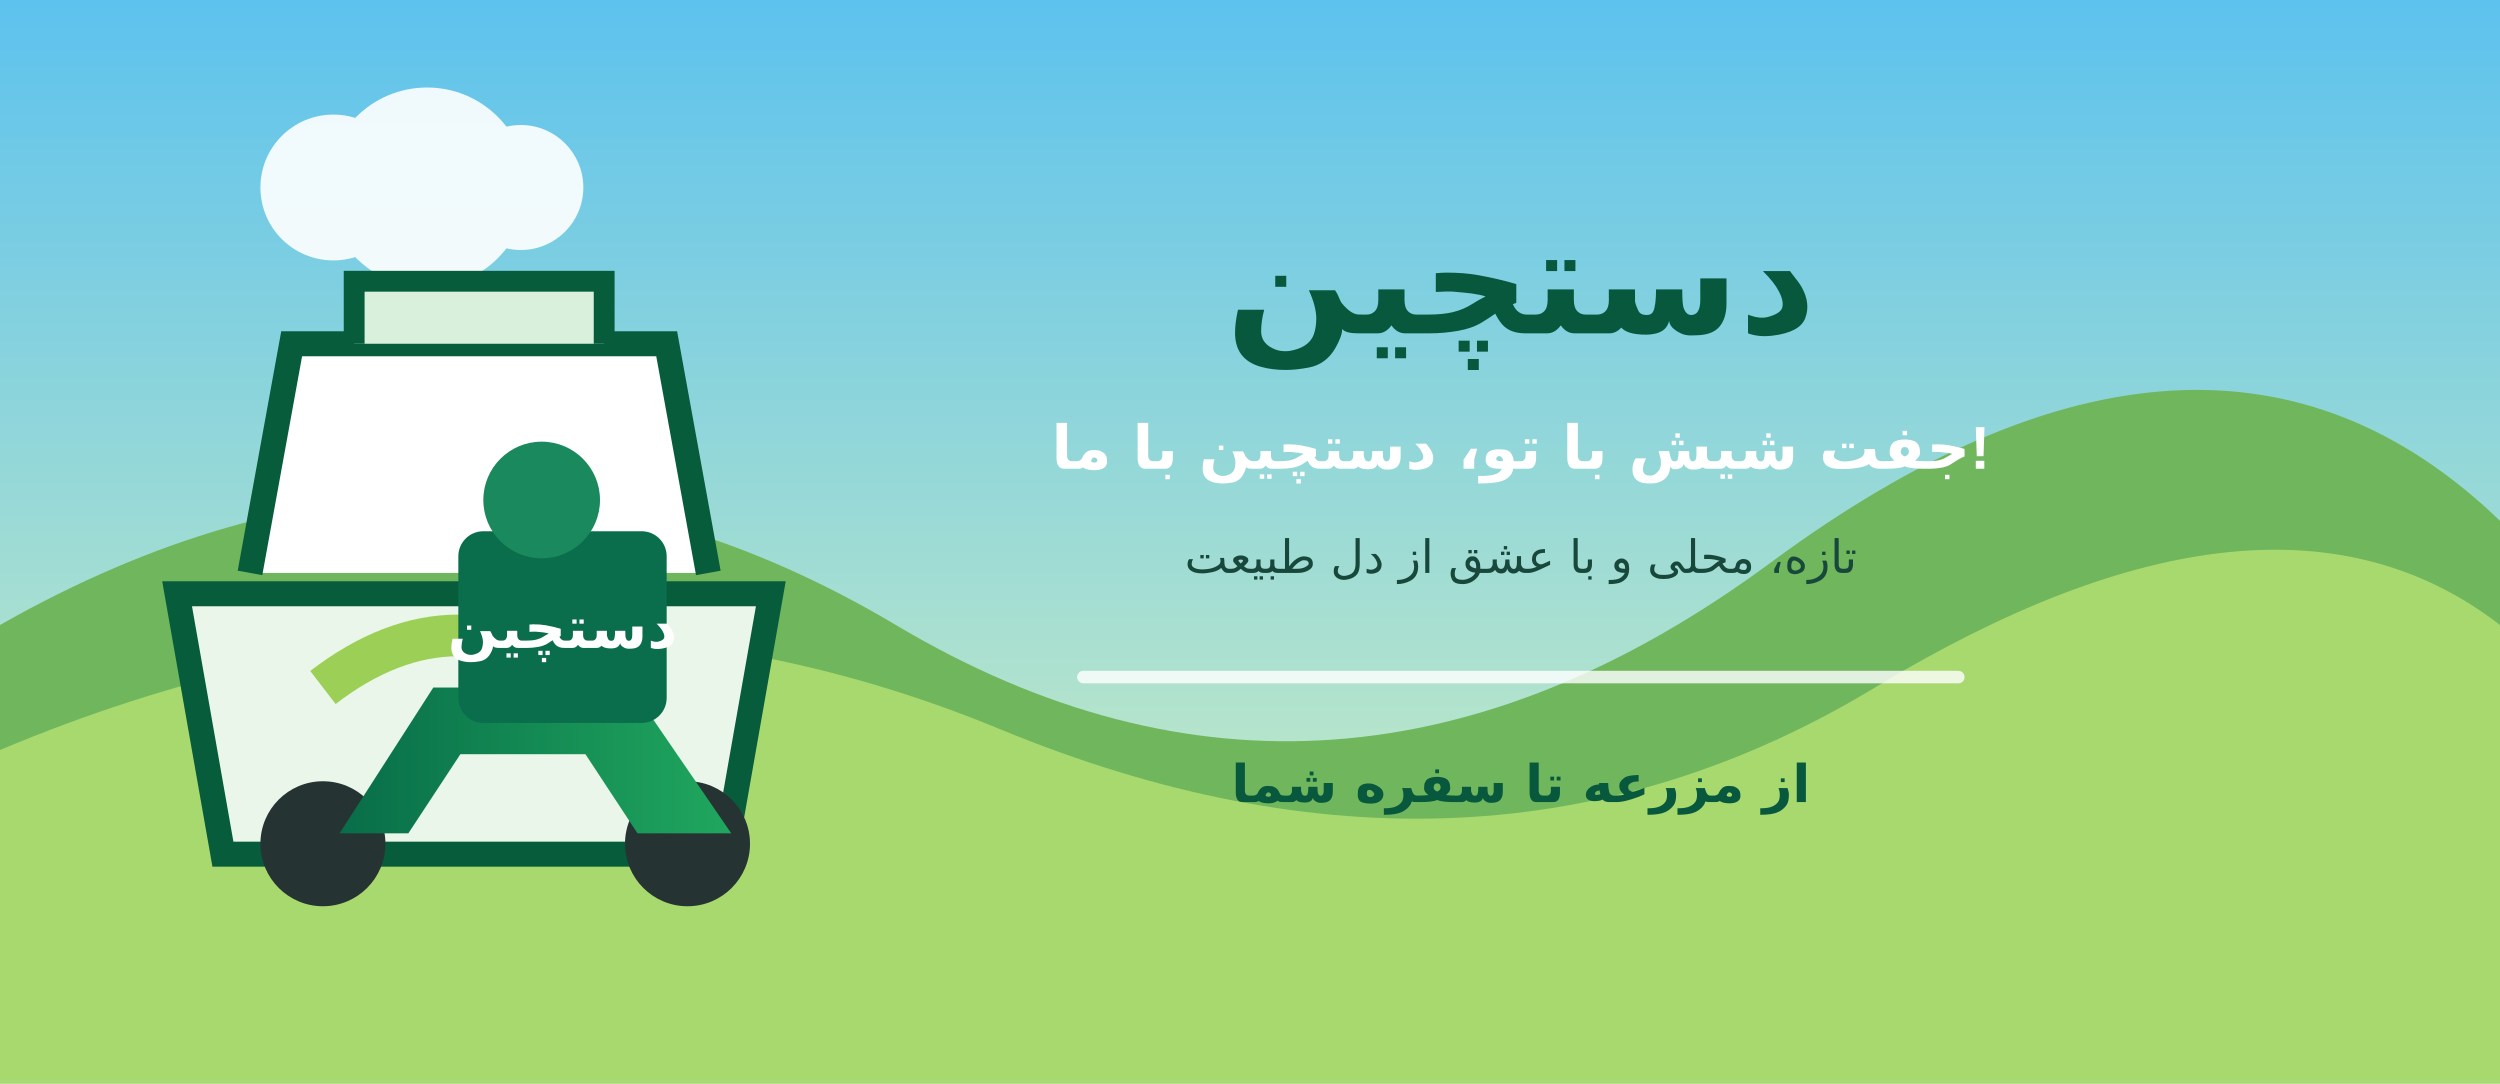
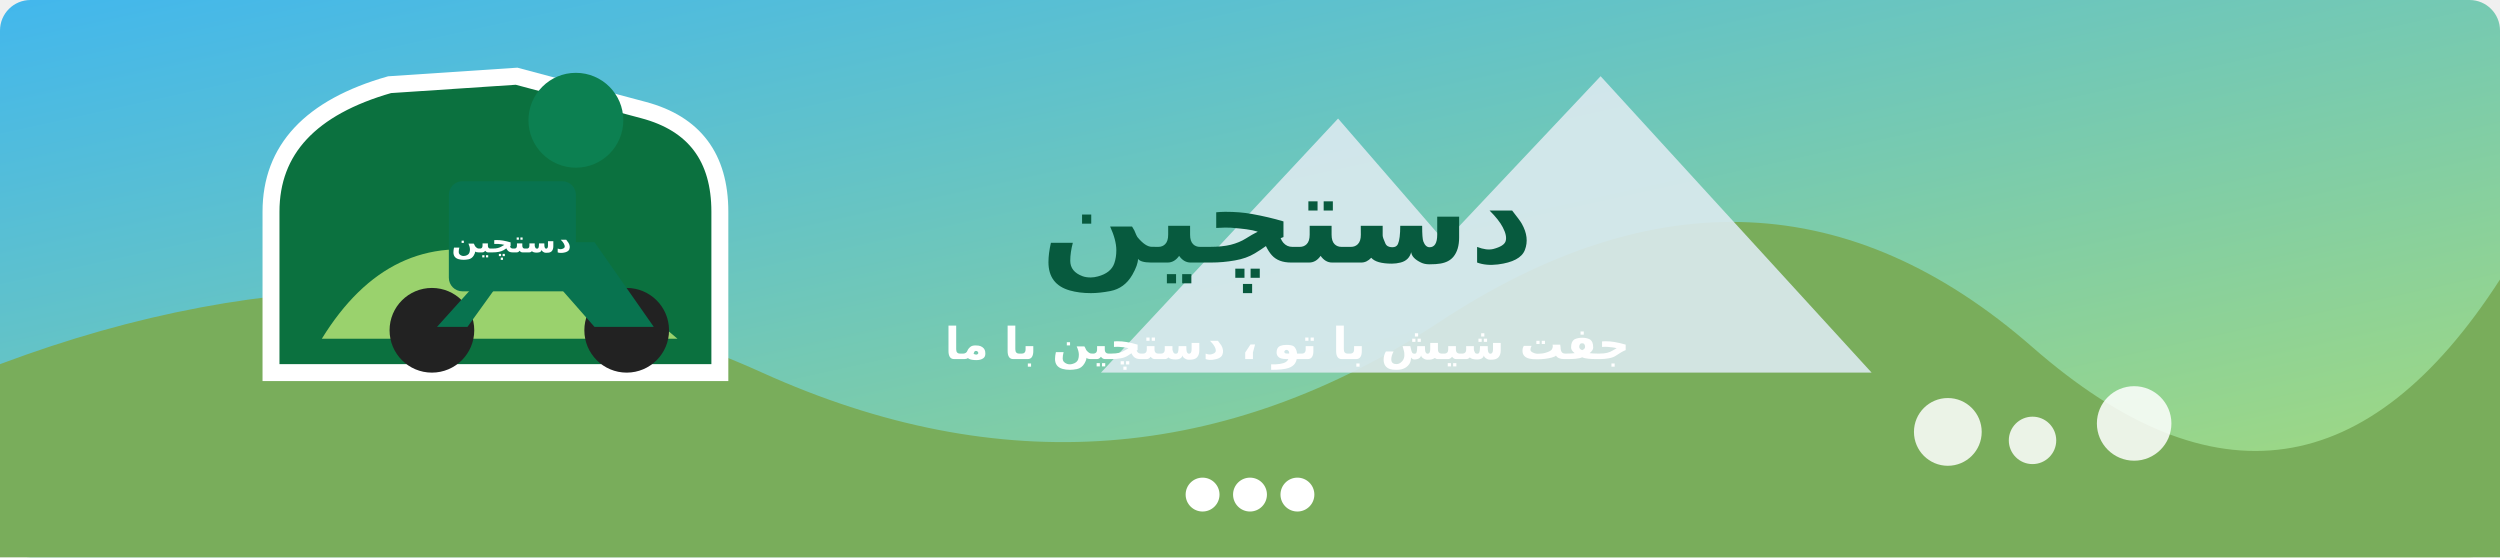
- <svg xmlns="http://www.w3.org/2000/svg" viewBox="0 0 1200 520">
+ <svg xmlns="http://www.w3.org/2000/svg" viewBox="0 0 1476 329">
  <defs>
-     <linearGradient id="bg" x2="0" y2="1">
-       <stop stop-color="#5cc2ee" />
-       <stop offset="1" stop-color="#dff4bc" />
-     </linearGradient>
-     <linearGradient id="g" x2="1">
-       <stop stop-color="#086d49" />
-       <stop offset="1" stop-color="#20a75e" />
+     <linearGradient id="sky" y2="1">
+       <stop stop-color="#42b7ed" />
+       <stop offset="1" stop-color="#a9dc77" />
    </linearGradient>
  </defs>
-   <rect width="1200" height="520" fill="url(#bg)" />
-   <path d="M0 300Q220 175 430 300T850 270T1200 250V520H0Z" fill="#70b65d" />
-   <path d="M0 360Q250 255 480 350T900 330T1200 300V520H0Z" fill="#a8d96e" />
-   <g fill="#fff" opacity=".9">
-     <circle cx="160" cy="90" r="35" />
-     <circle cx="205" cy="90" r="48" />
-     <circle cx="250" cy="90" r="30" />
-   </g>
-   <g transform="translate(85 95)">
-     <path d="M0 190h285l-22 125H22z" fill="#eaf6e9" stroke="#075c3c" stroke-width="12" />
-     <path d="M35 180L55 70h180l20 110" fill="#fff" stroke="#075c3c" stroke-width="12" />
-     <path d="M85 70V40h120v30" fill="#d8f0dc" stroke="#075c3c" stroke-width="10" />
-     <path d="M70 235q65-50 130 0" fill="none" stroke="#9bcf55" stroke-width="20" />
-     <circle cx="70" cy="310" r="30" fill="#263333" />
-     <circle cx="245" cy="310" r="30" fill="#263333" />
-     <path d="M78 305l45-70h95l48 70h-45l-25-38h-60l-25 38z" fill="url(#g)" />
-     <rect x="135" y="160" width="100" height="92" rx="12" fill="#0a6d4b" />
-     <text x="185" y="216" text-anchor="middle" fill="#fff" font-family="Vazirmatn,Arial" font-size="28" font-weight="900">دستچین</text>
-     <circle cx="175" cy="145" r="28" fill="#1a895e" />
+   <rect width="1476" height="329" rx="18" fill="url(#sky)" />
+   <path d="M0 215Q240 125 450 220T850 190T1200 205T1476 165V329H0Z" fill="#79ad5b" />
+   <path d="M650 220L790 70l130 150zM780 220L945 45l160 175z" fill="#dceaf0" opacity=".9" />
+   <g transform="translate(160 45)">
+     <path d="M0 175L0 80Q0 25 70 5L145 0l75 20q45 12 45 60v95z" fill="#0b713f" stroke="#fff" stroke-width="10" />
+     <path d="M30 155Q70 90 135 105T240 155" fill="#9ad26d" />
+     <circle cx="95" cy="150" r="25" fill="#222" />
+     <circle cx="210" cy="150" r="25" fill="#222" />
+     <path d="M98 148l45-50h48l35 50h-35l-22-25h-35l-18 25z" fill="#08734f" />
+     <rect x="105" y="62" width="75" height="65" rx="8" fill="#08734f" />
+     <text x="142" y="104" font-family="Vazirmatn,Arial" font-size="18" fill="#fff" text-anchor="middle" font-weight="900">دستچین</text>
+     <circle cx="180" cy="26" r="28" fill="#0c8051" />
  </g>
  <g font-family="Vazirmatn,Arial" text-anchor="middle">
-     <text x="730" y="160" fill="#07583d" font-size="72" font-weight="900">دستچین</text>
-     <text x="730" y="225" fill="#fff" font-size="29" font-weight="800">جفت شیش با تو، دستچین با ما!</text>
-     <text x="730" y="275" fill="#17483b" font-size="22">تازه، محلی و با عشق از دل طبیعت</text>
-     <path d="M520 325h420" stroke="#fff" stroke-width="6" stroke-linecap="round" opacity=".8" />
-     <text x="730" y="385" fill="#07583d" font-size="25" font-weight="800">از مزرعه تا سفره شما</text>
+     <text x="760" y="155" fill="#075a3e" font-size="74" font-weight="900">دستچین</text>
+     <text x="760" y="212" fill="#fff" font-size="26" font-weight="800">جفت شیش با تو ، دستچین با ما</text>
+   </g>
+   <g fill="#fff">
+     <circle cx="710" cy="292" r="10" />
+     <circle cx="738" cy="292" r="10" />
+     <circle cx="766" cy="292" r="10" />
+   </g>
+   <g fill="#fff" opacity=".85">
+     <circle cx="1150" cy="255" r="20" />
+     <circle cx="1200" cy="260" r="14" />
+     <circle cx="1260" cy="250" r="22" />
  </g>
</svg>
